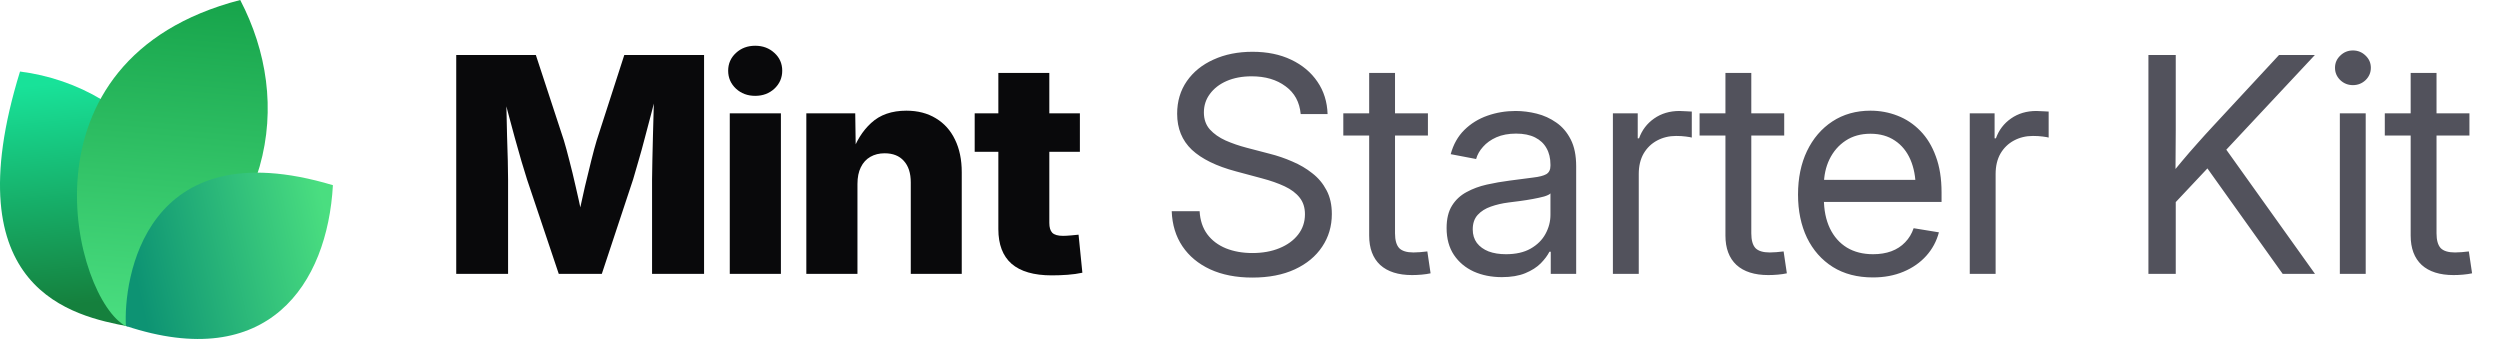
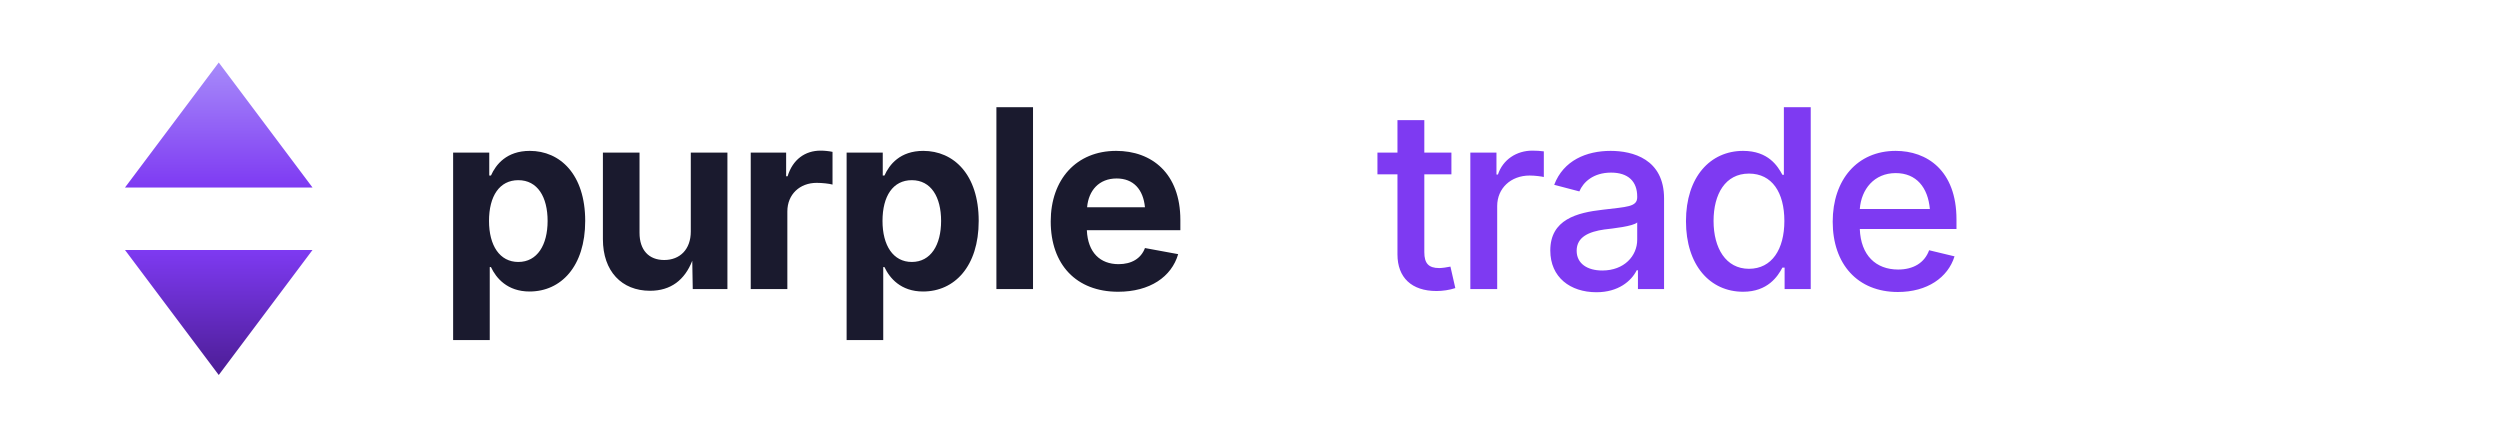
- <svg xmlns="http://www.w3.org/2000/svg" width="177" height="24" viewBox="0 0 177 24" fill="none">
-   <path d="M9.061 23.108C5.268 22.377 -3.391 20.627 1.417 5.064C9.634 6.099 16.973 14.064 9.061 23.108Z" fill="url(#paint0_linear_17557_2020)" />
-   <path d="M8.919 23.094C5.276 21.222 0.784 4.209 17.007 0C20.757 7.193 19.621 16.545 8.919 23.094Z" fill="url(#paint1_linear_17557_2020)" />
-   <path d="M8.914 23.079C8.735 19.882 10.159 9.085 23.57 13.111C23.181 20.123 18.984 26.418 8.914 23.079Z" fill="url(#paint2_linear_17557_2020)" />
-   <path d="M32.301 19.392V3.894H37.938L39.925 9.948C40.036 10.315 40.164 10.787 40.31 11.362C40.462 11.938 40.611 12.552 40.757 13.204C40.91 13.855 41.048 14.483 41.173 15.086C41.305 15.682 41.412 16.192 41.495 16.615H40.695C40.771 16.192 40.871 15.682 40.996 15.086C41.128 14.49 41.267 13.866 41.412 13.214C41.565 12.562 41.714 11.948 41.86 11.373C42.005 10.79 42.133 10.315 42.244 9.948L44.2 3.894H49.848V19.392H46.166V12.704C46.166 12.357 46.173 11.917 46.187 11.383C46.2 10.849 46.214 10.27 46.228 9.646C46.249 9.022 46.266 8.391 46.28 7.753C46.301 7.115 46.311 6.519 46.311 5.964H46.623C46.485 6.561 46.332 7.181 46.166 7.826C45.999 8.471 45.833 9.102 45.666 9.719C45.507 10.336 45.351 10.901 45.198 11.414C45.053 11.928 44.928 12.357 44.824 12.704L42.608 19.392H39.561L37.314 12.704C37.203 12.357 37.072 11.928 36.919 11.414C36.773 10.901 36.614 10.34 36.441 9.729C36.274 9.112 36.104 8.481 35.931 7.836C35.764 7.192 35.608 6.567 35.463 5.964H35.827C35.834 6.512 35.844 7.105 35.858 7.743C35.872 8.374 35.886 9.005 35.9 9.636C35.92 10.26 35.938 10.839 35.952 11.373C35.965 11.907 35.972 12.351 35.972 12.704V19.392H32.301ZM51.668 19.392V8.024H55.288V19.392H51.668ZM53.468 6.786C52.927 6.786 52.473 6.616 52.105 6.276C51.738 5.93 51.554 5.507 51.554 5.007C51.554 4.508 51.738 4.088 52.105 3.749C52.473 3.409 52.927 3.239 53.468 3.239C54.009 3.239 54.463 3.409 54.83 3.749C55.198 4.082 55.382 4.501 55.382 5.007C55.382 5.507 55.198 5.93 54.83 6.276C54.463 6.616 54.009 6.786 53.468 6.786ZM60.708 13.027V19.392H57.088V8.024H60.551L60.593 10.967H60.281C60.593 10.024 61.061 9.268 61.685 8.7C62.309 8.124 63.138 7.836 64.171 7.836C64.975 7.836 65.672 8.017 66.262 8.377C66.851 8.731 67.302 9.234 67.614 9.885C67.933 10.537 68.092 11.307 68.092 12.194V19.392H64.483V12.912C64.483 12.26 64.32 11.754 63.994 11.394C63.675 11.033 63.221 10.853 62.632 10.853C62.25 10.853 61.914 10.936 61.623 11.102C61.332 11.269 61.106 11.515 60.947 11.841C60.787 12.16 60.708 12.555 60.708 13.027ZM76.456 8.024V10.749H69.008V8.024H76.456ZM70.683 5.163H74.292V15.783C74.292 16.102 74.361 16.334 74.5 16.48C74.646 16.625 74.899 16.698 75.259 16.698C75.405 16.698 75.596 16.688 75.831 16.667C76.074 16.646 76.251 16.629 76.362 16.615L76.632 19.309C76.313 19.378 75.963 19.427 75.582 19.455C75.207 19.482 74.836 19.496 74.469 19.496C73.2 19.496 72.25 19.222 71.619 18.674C70.995 18.127 70.683 17.308 70.683 16.22V5.163Z" fill="#09090B" />
-   <path d="M88.667 19.652C87.523 19.652 86.528 19.458 85.682 19.07C84.843 18.681 84.188 18.137 83.716 17.437C83.245 16.736 82.992 15.908 82.957 14.951H84.933C84.968 15.596 85.148 16.14 85.474 16.584C85.8 17.021 86.24 17.354 86.795 17.582C87.35 17.804 87.974 17.915 88.667 17.915C89.388 17.915 90.026 17.801 90.581 17.572C91.143 17.343 91.583 17.024 91.902 16.615C92.228 16.199 92.391 15.717 92.391 15.169C92.391 14.698 92.266 14.306 92.017 13.994C91.767 13.675 91.413 13.408 90.956 13.193C90.498 12.978 89.954 12.787 89.323 12.621L87.502 12.132C86.123 11.765 85.082 11.255 84.382 10.603C83.689 9.944 83.342 9.095 83.342 8.055C83.342 7.174 83.571 6.404 84.028 5.746C84.486 5.087 85.117 4.577 85.921 4.217C86.726 3.849 87.645 3.666 88.678 3.666C89.718 3.666 90.63 3.853 91.413 4.227C92.204 4.602 92.824 5.122 93.275 5.787C93.726 6.446 93.965 7.209 93.993 8.076H92.089C92.013 7.23 91.656 6.574 91.018 6.11C90.387 5.638 89.586 5.403 88.615 5.403C87.95 5.403 87.36 5.513 86.847 5.735C86.341 5.957 85.946 6.262 85.661 6.651C85.377 7.032 85.235 7.469 85.235 7.961C85.235 8.447 85.377 8.849 85.661 9.168C85.946 9.48 86.317 9.74 86.774 9.948C87.232 10.149 87.724 10.319 88.251 10.457L89.884 10.884C90.439 11.023 90.977 11.206 91.496 11.435C92.023 11.657 92.495 11.934 92.911 12.267C93.334 12.593 93.67 12.995 93.92 13.474C94.17 13.945 94.294 14.504 94.294 15.149C94.294 16.015 94.066 16.788 93.608 17.468C93.157 18.148 92.512 18.681 91.673 19.07C90.834 19.458 89.832 19.652 88.667 19.652ZM101.097 8.024V9.594H95.106V8.024H101.097ZM96.937 5.163H98.767V16.521C98.767 17 98.865 17.347 99.059 17.562C99.26 17.77 99.6 17.874 100.078 17.874C100.21 17.874 100.366 17.867 100.546 17.853C100.733 17.832 100.903 17.815 101.056 17.801L101.285 19.351C101.097 19.392 100.886 19.423 100.65 19.444C100.414 19.465 100.189 19.475 99.974 19.475C98.996 19.475 98.244 19.236 97.717 18.758C97.197 18.272 96.937 17.579 96.937 16.677V5.163ZM106.33 19.621C105.595 19.621 104.932 19.489 104.343 19.226C103.754 18.955 103.285 18.564 102.939 18.05C102.592 17.53 102.419 16.896 102.419 16.147C102.419 15.495 102.547 14.965 102.804 14.556C103.06 14.146 103.403 13.828 103.833 13.599C104.263 13.363 104.742 13.186 105.269 13.068C105.796 12.95 106.333 12.857 106.881 12.787C107.574 12.69 108.132 12.617 108.555 12.569C108.978 12.52 109.287 12.441 109.481 12.33C109.675 12.212 109.772 12.014 109.772 11.737V11.654C109.772 11.203 109.679 10.815 109.492 10.489C109.311 10.163 109.041 9.91 108.68 9.729C108.32 9.549 107.872 9.459 107.338 9.459C106.805 9.459 106.34 9.546 105.945 9.719C105.556 9.892 105.241 10.118 104.998 10.395C104.755 10.665 104.593 10.953 104.509 11.258L102.71 10.915C102.897 10.222 103.22 9.65 103.677 9.199C104.135 8.748 104.679 8.412 105.31 8.19C105.941 7.968 106.607 7.857 107.307 7.857C107.8 7.857 108.295 7.92 108.795 8.044C109.301 8.169 109.765 8.381 110.188 8.679C110.611 8.97 110.951 9.369 111.208 9.875C111.464 10.374 111.593 11.005 111.593 11.768V19.392H109.793V17.822H109.7C109.568 18.085 109.363 18.359 109.086 18.643C108.809 18.921 108.444 19.153 107.994 19.34C107.543 19.527 106.988 19.621 106.33 19.621ZM106.621 17.998C107.321 17.998 107.904 17.867 108.368 17.603C108.84 17.333 109.19 16.986 109.419 16.563C109.654 16.133 109.772 15.682 109.772 15.211V13.692C109.703 13.769 109.554 13.841 109.325 13.911C109.096 13.973 108.829 14.032 108.524 14.088C108.226 14.143 107.921 14.192 107.609 14.233C107.304 14.275 107.033 14.309 106.798 14.337C106.354 14.393 105.938 14.49 105.549 14.628C105.168 14.76 104.86 14.954 104.624 15.211C104.388 15.467 104.27 15.811 104.27 16.241C104.27 16.615 104.367 16.934 104.561 17.198C104.762 17.461 105.04 17.662 105.393 17.801C105.747 17.933 106.156 17.998 106.621 17.998ZM114.193 19.392V8.024H115.951V9.792H116.045C116.253 9.209 116.61 8.741 117.116 8.388C117.622 8.034 118.219 7.857 118.905 7.857C119.058 7.857 119.217 7.864 119.384 7.878C119.55 7.885 119.682 7.892 119.779 7.899V9.74C119.716 9.719 119.578 9.695 119.363 9.667C119.155 9.639 118.922 9.625 118.666 9.625C118.174 9.625 117.726 9.733 117.324 9.948C116.922 10.163 116.603 10.471 116.367 10.874C116.138 11.276 116.024 11.758 116.024 12.319V19.392H114.193ZM126.322 8.024V9.594H120.33V8.024H126.322ZM122.161 5.163H123.992V16.521C123.992 17 124.089 17.347 124.283 17.562C124.484 17.77 124.824 17.874 125.302 17.874C125.434 17.874 125.59 17.867 125.77 17.853C125.958 17.832 126.127 17.815 126.28 17.801L126.509 19.351C126.322 19.392 126.11 19.423 125.874 19.444C125.639 19.465 125.413 19.475 125.198 19.475C124.221 19.475 123.468 19.236 122.941 18.758C122.421 18.272 122.161 17.579 122.161 16.677V5.163ZM132.604 19.642C131.502 19.642 130.555 19.396 129.765 18.903C128.974 18.404 128.364 17.714 127.934 16.834C127.511 15.946 127.3 14.927 127.3 13.775C127.3 12.611 127.511 11.584 127.934 10.697C128.364 9.802 128.964 9.102 129.734 8.596C130.51 8.089 131.408 7.836 132.428 7.836C133.1 7.836 133.738 7.954 134.341 8.19C134.952 8.426 135.489 8.783 135.954 9.261C136.425 9.74 136.793 10.343 137.056 11.071C137.327 11.792 137.462 12.645 137.462 13.63V14.296H128.433V12.735H136.463L135.631 13.297C135.631 12.541 135.506 11.876 135.257 11.3C135.007 10.725 134.643 10.277 134.165 9.958C133.686 9.632 133.107 9.469 132.428 9.469C131.748 9.469 131.162 9.632 130.67 9.958C130.177 10.284 129.796 10.725 129.526 11.279C129.262 11.827 129.13 12.441 129.13 13.12V14.046C129.13 14.864 129.273 15.572 129.557 16.168C129.841 16.757 130.243 17.211 130.763 17.53C131.283 17.842 131.901 17.998 132.615 17.998C133.093 17.998 133.523 17.929 133.905 17.79C134.293 17.645 134.619 17.433 134.882 17.156C135.153 16.879 135.354 16.546 135.486 16.157L137.275 16.449C137.108 17.08 136.81 17.634 136.38 18.113C135.95 18.591 135.413 18.966 134.768 19.236C134.123 19.507 133.402 19.642 132.604 19.642ZM139.459 19.392V8.024H141.217V9.792H141.311C141.519 9.209 141.876 8.741 142.382 8.388C142.888 8.034 143.485 7.857 144.171 7.857C144.324 7.857 144.483 7.864 144.649 7.878C144.816 7.885 144.948 7.892 145.045 7.899V9.74C144.982 9.719 144.844 9.695 144.629 9.667C144.421 9.639 144.188 9.625 143.932 9.625C143.439 9.625 142.992 9.733 142.59 9.948C142.188 10.163 141.869 10.471 141.633 10.874C141.404 11.276 141.29 11.758 141.29 12.319V19.392H139.459ZM153.429 14.961V12.715C153.783 12.257 154.136 11.82 154.49 11.404C154.844 10.981 155.204 10.565 155.572 10.156C155.939 9.74 156.314 9.327 156.695 8.918L161.355 3.894H163.893L157.277 10.967H157.184L153.429 14.961ZM152.108 19.392V3.894H154.043V9.241L154.022 12.559L154.043 13.505V19.392H152.108ZM161.615 19.392L155.967 11.477L157.173 9.969L163.903 19.392H161.615ZM165.661 19.392V8.024H167.492V19.392H165.661ZM166.587 6.027C166.24 6.027 165.942 5.909 165.692 5.673C165.443 5.43 165.318 5.139 165.318 4.799C165.318 4.459 165.443 4.172 165.692 3.936C165.942 3.693 166.24 3.572 166.587 3.572C166.934 3.572 167.232 3.693 167.482 3.936C167.731 4.172 167.856 4.459 167.856 4.799C167.856 5.139 167.731 5.43 167.482 5.673C167.232 5.909 166.934 6.027 166.587 6.027ZM174.836 8.024V9.594H168.844V8.024H174.836ZM170.675 5.163H172.506V16.521C172.506 17 172.603 17.347 172.797 17.562C172.998 17.77 173.338 17.874 173.816 17.874C173.948 17.874 174.104 17.867 174.284 17.853C174.472 17.832 174.641 17.815 174.794 17.801L175.023 19.351C174.836 19.392 174.624 19.423 174.388 19.444C174.153 19.465 173.927 19.475 173.712 19.475C172.735 19.475 171.982 19.236 171.455 18.758C170.935 18.272 170.675 17.579 170.675 16.677V5.163Z" fill="#52525C" />
+ <svg xmlns="http://www.w3.org/2000/svg" width="160" height="28" viewBox="0 0 160 28" fill="none">
+   <path d="M14 4L20 12H8L14 4Z" fill="url(#pl1)" />
+   <path d="M14 24L8 16H20L14 24Z" fill="url(#pl2)" />
+   <text x="28" y="18.5" font-family="system-ui, -apple-system, 'Segoe UI', sans-serif" font-size="16" font-weight="700" fill="#1A1A2E" letter-spacing="-0.5">purple</text>
+   <text x="88" y="18.5" font-family="system-ui, -apple-system, 'Segoe UI', sans-serif" font-size="16" font-weight="500" fill="#7E3AF2" letter-spacing="-0.5">trade</text>
  <defs>
-     <linearGradient id="paint0_linear_17557_2020" x1="3.776" y1="5.916" x2="5.232" y2="21.559" gradientUnits="userSpaceOnUse">
-       <stop stop-color="#18E299" />
-       <stop offset="1" stop-color="#15803D" />
+     <linearGradient id="pl1" x1="14" y1="4" x2="14" y2="12" gradientUnits="userSpaceOnUse">
+       <stop stop-color="#A78BFA" />
+       <stop offset="1" stop-color="#7E3AF2" />
    </linearGradient>
-     <linearGradient id="paint1_linear_17557_2020" x1="12.171" y1="-0.718" x2="10.19" y2="22.983" gradientUnits="userSpaceOnUse">
-       <stop stop-color="#16A34A" />
-       <stop offset="1" stop-color="#4ADE80" />
-     </linearGradient>
-     <linearGradient id="paint2_linear_17557_2020" x1="23.133" y1="15.353" x2="9.338" y2="18.52" gradientUnits="userSpaceOnUse">
-       <stop stop-color="#4ADE80" />
-       <stop offset="1" stop-color="#0D9373" />
+     <linearGradient id="pl2" x1="14" y1="16" x2="14" y2="24" gradientUnits="userSpaceOnUse">
+       <stop stop-color="#7E3AF2" />
+       <stop offset="1" stop-color="#4C1D95" />
    </linearGradient>
  </defs>
</svg>
